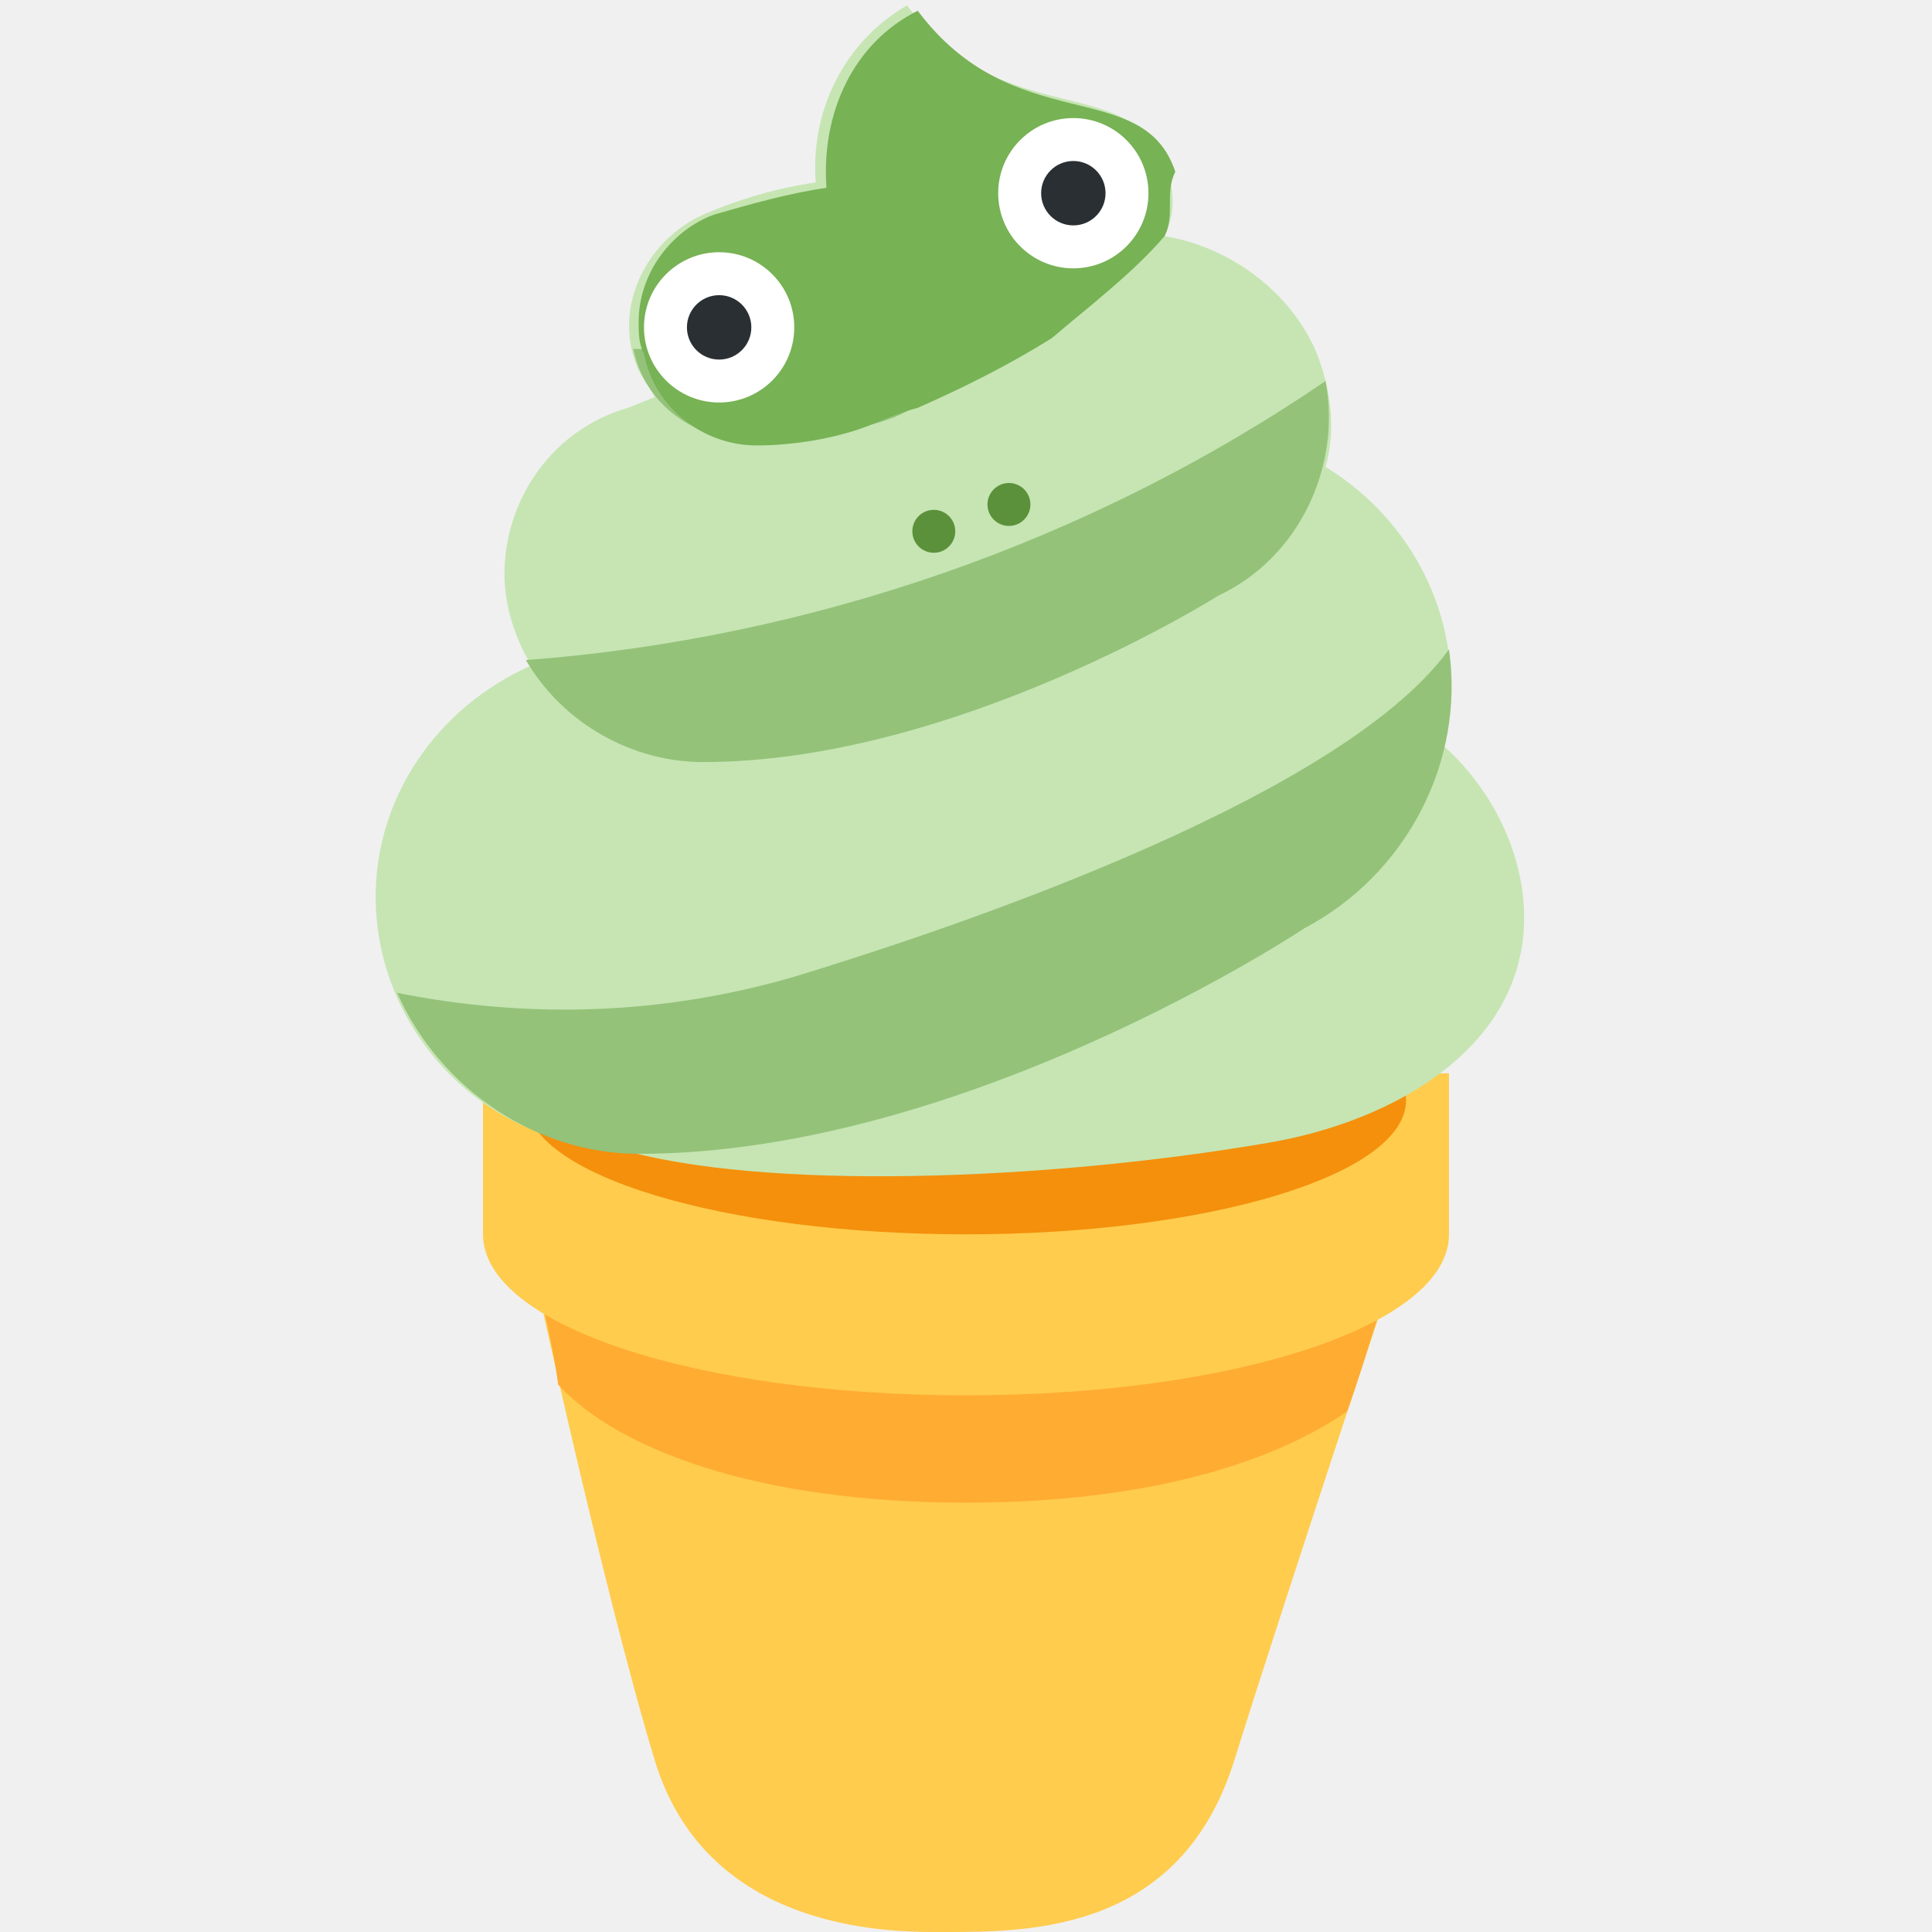
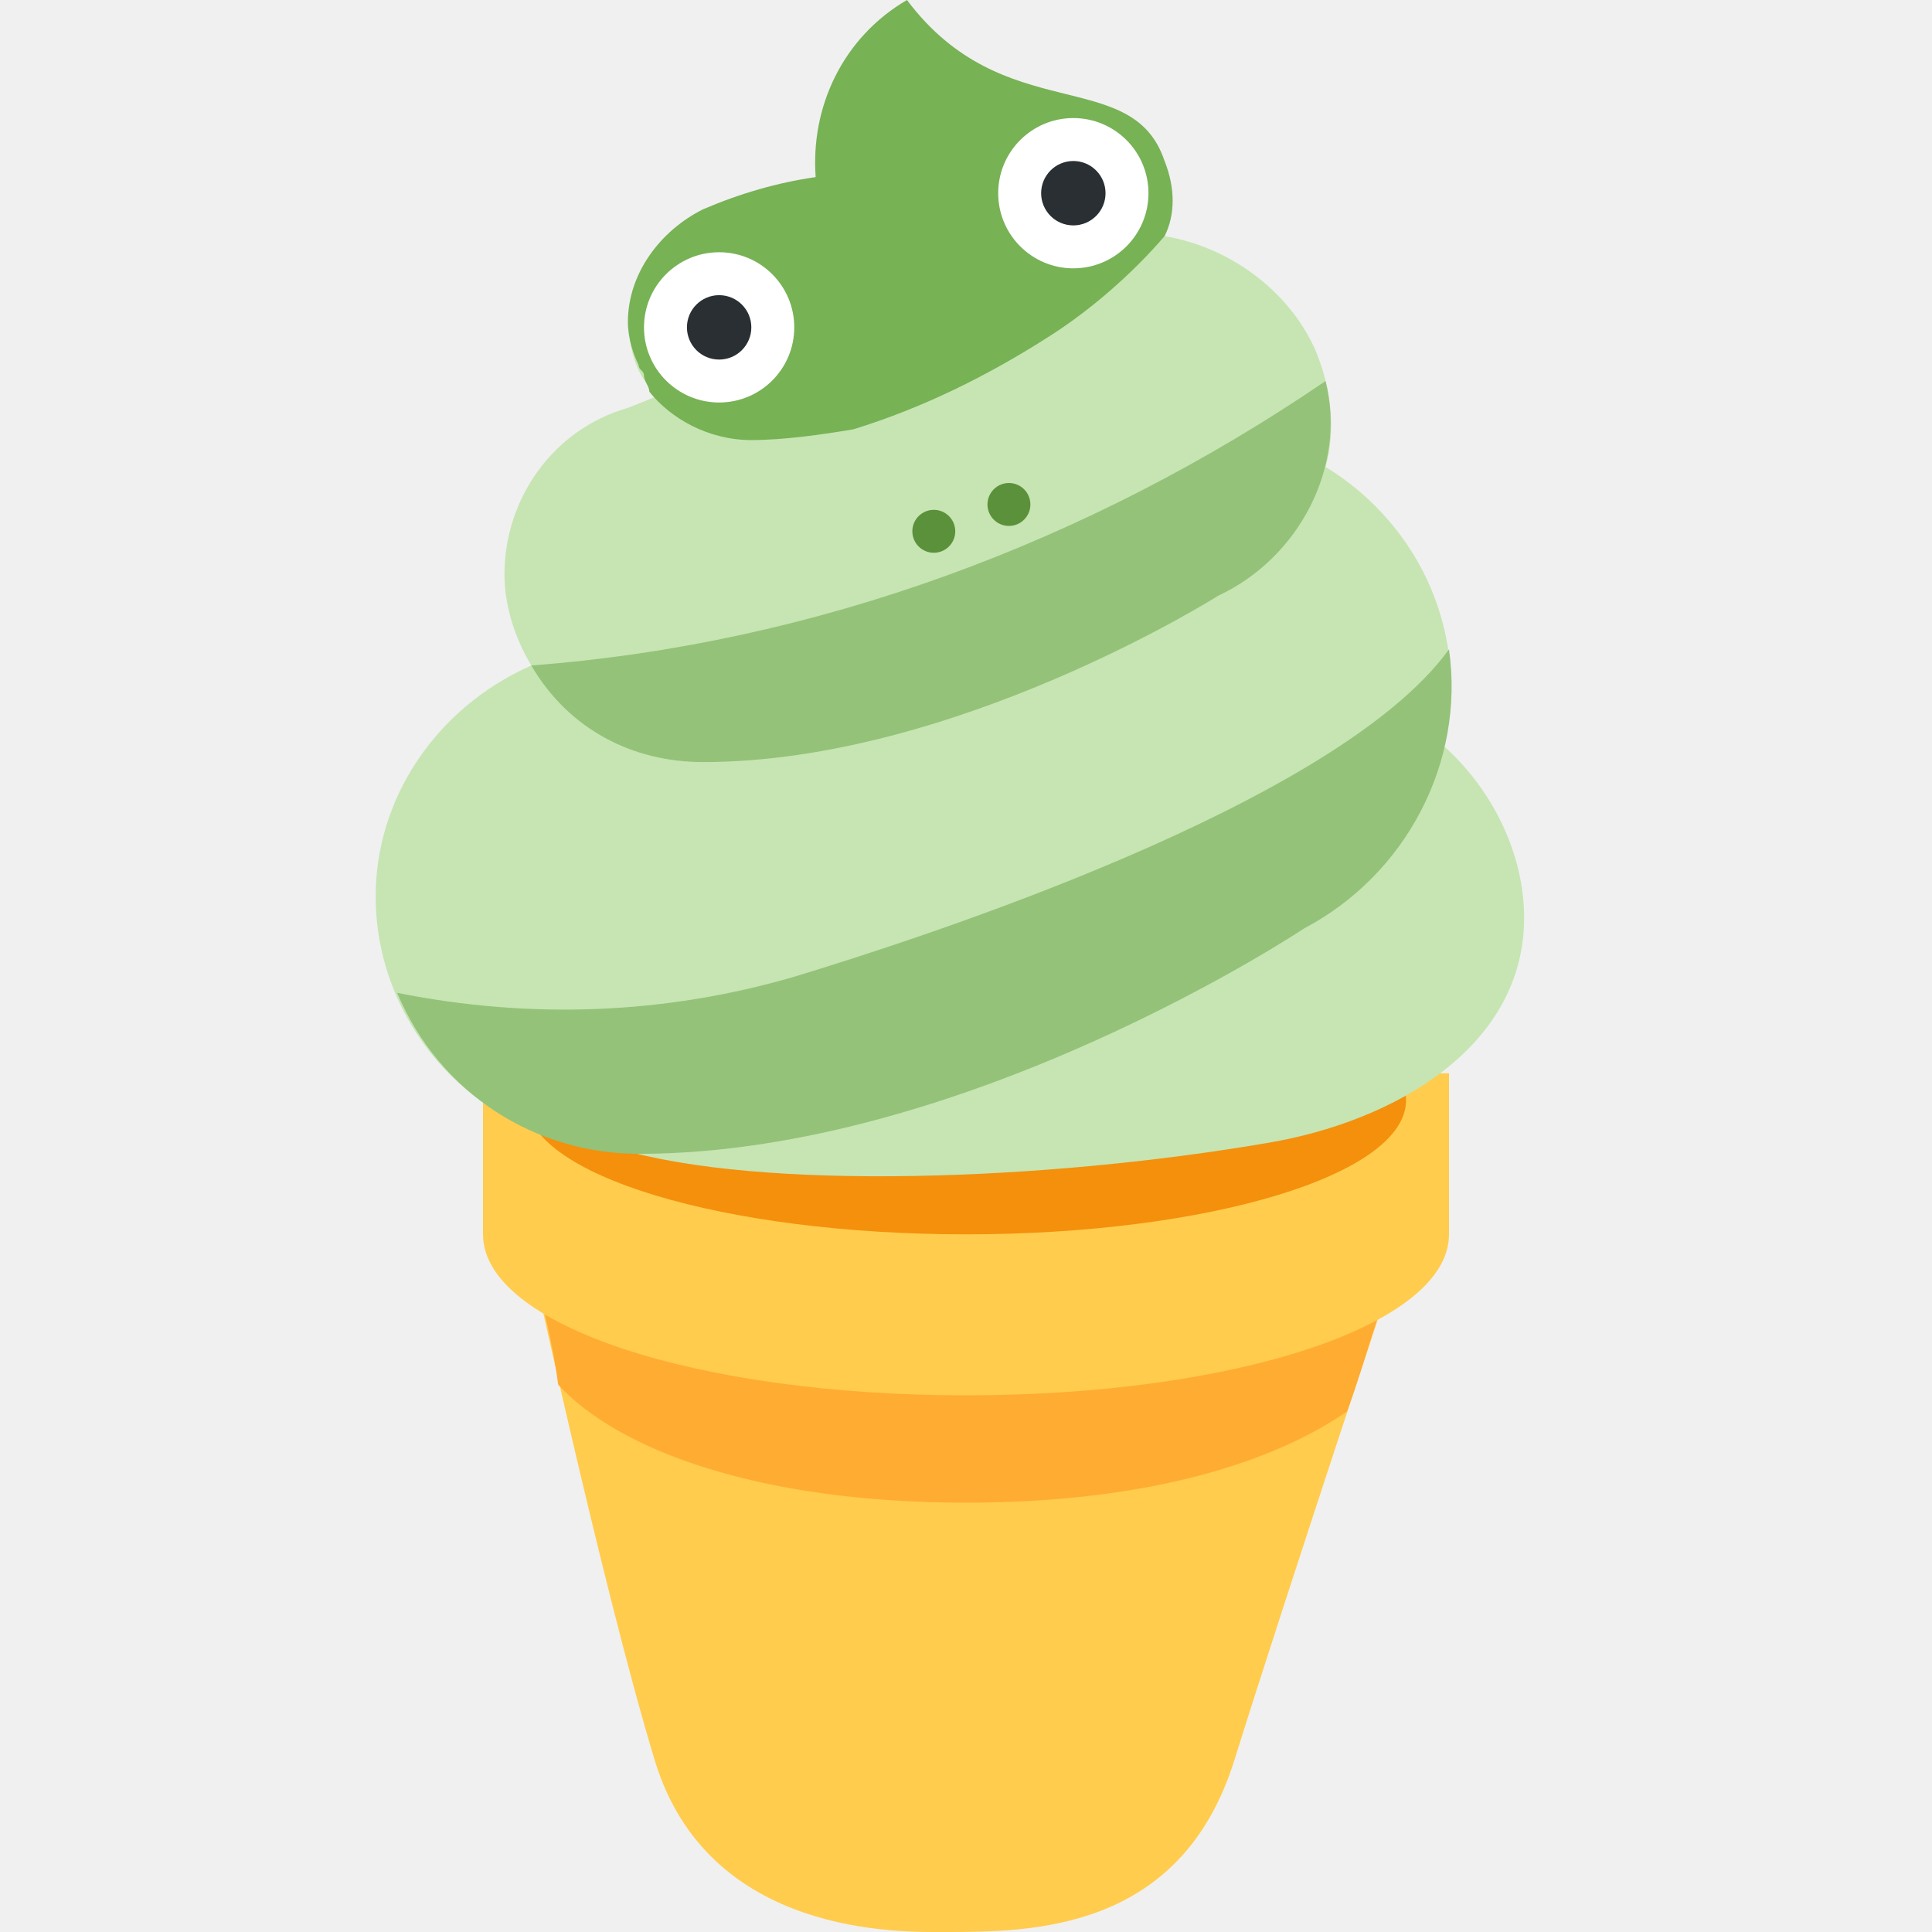
<svg xmlns="http://www.w3.org/2000/svg" version="1.1" id="Ebene_1" x="0px" y="0px" viewBox="0 0 36 36" style="enable-background:new 0 0 36 36;" xml:space="preserve">
  <style type="text/css">
	.st0{fill:#FFCC4D;}
	.st1{fill:#FFAC33;}
	.st2{fill:#F4900C;}
	.st3{fill:#C6E5B3;}
	.st4{fill:#94C279;}
	.st5{fill:#77B255;}
	.st6{fill:#5C913B;}
	.st7{fill:#FFFFFF;}
	.st8{fill:#292F33;}
- 	.st9{fill:none;}
</style>
  <g id="Ebene_2_1_">
-     <g id="Ebene_1-2">
+     <g>
      <path class="st0" d="M17.2,23H9.8c0,0,1.4,6.5,2.4,9.8s4.6,3.2,5.4,3.2c1.6,0,4.4,0,5.4-3.2s3.2-9.8,3.2-9.8H17.2z" />
      <path class="st1" d="M18,28c3.5,0,5.8-0.8,7.1-1.7c0.4-1.1,0.6-2,0.9-2.6c-0.2-0.3-0.4-0.5-0.7-0.7H10.7c-0.3,0.2-0.6,0.5-0.7,0.8    c0.1,0.5,0.3,1.2,0.4,2C11.5,27,14.1,28,18,28z" />
      <path class="st0" d="M9,20v3c0,1.7,4,3,9,3s9-1.3,9-3v-3H9z" />
      <path class="st2" d="M26.2,20.5c0,1.4-3.7,2.5-8.2,2.5s-8.2-1.1-8.2-2.5S13.5,18,18,18S26.2,19.1,26.2,20.5z" />
-       <path class="st3" d="M26.9,13.9c0.5-2-0.4-4.1-2.2-5.2c0.2-0.7,0.1-1.5-0.2-2.2c-0.5-1.1-1.6-1.9-2.8-2.1c0.2-0.4,0.2-0.9,0-1.3    c-0.6-1.8-3-0.6-4.8-3c-1.2,0.7-1.8,2-1.7,3.3c-0.7,0.1-1.4,0.3-2.1,0.6l0,0c-1.1,0.5-1.7,1.8-1.2,2.9c0.1,0.2,0.2,0.3,0.3,0.5    l-0.5,0.2l0,0C10.3,8,9.4,9.3,9.4,10.7c0,0.6,0.2,1.2,0.5,1.7C8.1,13.2,7,14.9,7,16.7c0,2.5,2,4.6,4.5,4.7c2.7,0.8,8,0.6,12.1-0.1    c2.4-0.4,4.8-1.8,4.8-4.2C28.4,15.9,27.8,14.7,26.9,13.9z" />
-       <path class="st4" d="M21.8,3.8c0,0.1,0,0.2,0,0.2C21.8,4,21.8,3.9,21.8,3.8z" />
-       <path class="st4" d="M14.8,18.2c-2.4,0.7-4.9,0.8-7.4,0.3c0.8,1.8,2.6,3,4.5,3c6.1,0,12.4-4.2,12.4-4.2c1.9-1,3-3.1,2.7-5.2    C24.9,15,17.1,17.5,14.8,18.2z M13.1,14.2c4.7,0,9.6-3.1,9.6-3.1c1.5-0.7,2.3-2.4,2-4c-4.4,3-9.6,4.8-14.9,5.2    C10.5,13.5,11.8,14.2,13.1,14.2L13.1,14.2z M11.8,6.5c0.2,1,1.1,1.7,2.2,1.7c0.6,0,1.3-0.1,1.9-0.2c0.4-0.1,0.8-0.2,1.1-0.4    c0.9-0.3,1.7-0.8,2.5-1.3c0.8-0.5,1.5-1.2,2.1-1.9c0.2-0.4,0.1-1-0.2-1.3C19.7,4.8,14.1,6.6,11.8,6.5z" />
-       <path class="st5" d="M21.8,3.8c0,0.2,0,0.4-0.1,0.6c-0.6,0.7-1.4,1.3-2.1,1.9c-0.8,0.5-1.6,0.9-2.5,1.3c-0.4,0.1-0.8,0.3-1.1,0.4    c-0.6,0.2-1.3,0.3-1.9,0.3c-1,0-1.9-0.7-2.1-1.7l0,0c-0.1-0.2-0.1-0.4-0.1-0.6c0-0.9,0.6-1.7,1.4-2c0.7-0.2,1.4-0.4,2.1-0.5    c-0.1-1.4,0.5-2.7,1.7-3.3c1.8,2.4,4.2,1.2,4.8,3C21.8,3.4,21.8,3.6,21.8,3.8z" />
+     </g>
+     <path class="st3" d="M26.9,13.9c0.5-2-0.4-4.1-2.2-5.2c0.2-0.7,0.1-1.5-0.2-2.2c-0.5-1.1-1.6-1.9-2.8-2.1c0.2-0.4,0.2-0.9,0-1.3   c-0.6-1.8-3-0.6-4.8-3c-1.2,0.7-1.8,2-1.7,3.3c-0.7,0.1-1.4,0.3-2.1,0.6l0,0c-1.1,0.5-1.7,1.8-1.2,2.9c0.1,0.2,0.2,0.3,0.3,0.5   l-0.5,0.2l0,0C10.3,8,9.4,9.3,9.4,10.7c0,0.6,0.2,1.2,0.5,1.7C8.1,13.2,7,14.9,7,16.7c0,2.5,2,4.6,4.5,4.7c2.7,0.8,8,0.6,12.1-0.1   c2.4-0.4,4.8-1.8,4.8-4.2C28.4,15.9,27.8,14.7,26.9,13.9z" />
+     <path class="st4" d="M14.8,18.2c-2.4,0.7-4.9,0.8-7.4,0.3c0.8,1.9,2.6,3,4.5,3c6.1,0,12.4-4.2,12.4-4.2c1.9-1,3-3.1,2.7-5.2   C24.9,15,17.1,17.5,14.8,18.2z M13.1,14.2c4.7,0,9.6-3.1,9.6-3.1c1.5-0.7,2.4-2.4,2-4c-4.4,3-9.5,4.9-14.8,5.3   C10.6,13.6,11.8,14.2,13.1,14.2L13.1,14.2z" />
+     <path class="st5" d="M21.7,4.4c-0.6,0.7-1.4,1.4-2.2,1.9C18.4,7,17.2,7.6,15.9,8c-0.6,0.1-1.3,0.2-1.9,0.2c-0.8,0-1.5-0.4-1.9-0.9   c0,0,0,0,0,0C12.1,7.2,12,7.1,12,7c0-0.1-0.1-0.1-0.1-0.2c-0.1-0.2-0.2-0.5-0.2-0.8c0-0.9,0.6-1.7,1.4-2.1c0.7-0.3,1.4-0.5,2.1-0.6   c-0.1-1.3,0.5-2.6,1.7-3.3c1.8,2.4,4.2,1.2,4.8,3c0,0,0,0,0,0C21.9,3.5,21.9,4,21.7,4.4z" />
+     <g>
      <circle class="st6" cx="17.4" cy="9.9" r="0.4" />
      <circle class="st6" cx="18.8" cy="9.4" r="0.4" />
      <circle class="st7" cx="13.4" cy="6.1" r="1.4" />
      <circle class="st8" cx="13.4" cy="6.1" r="0.6" />
      <circle class="st7" cx="20" cy="3.6" r="1.4" />
      <circle class="st8" cx="20" cy="3.6" r="0.6" />
-       <rect y="0" class="st9" width="36" height="36" />
    </g>
  </g>
</svg>
